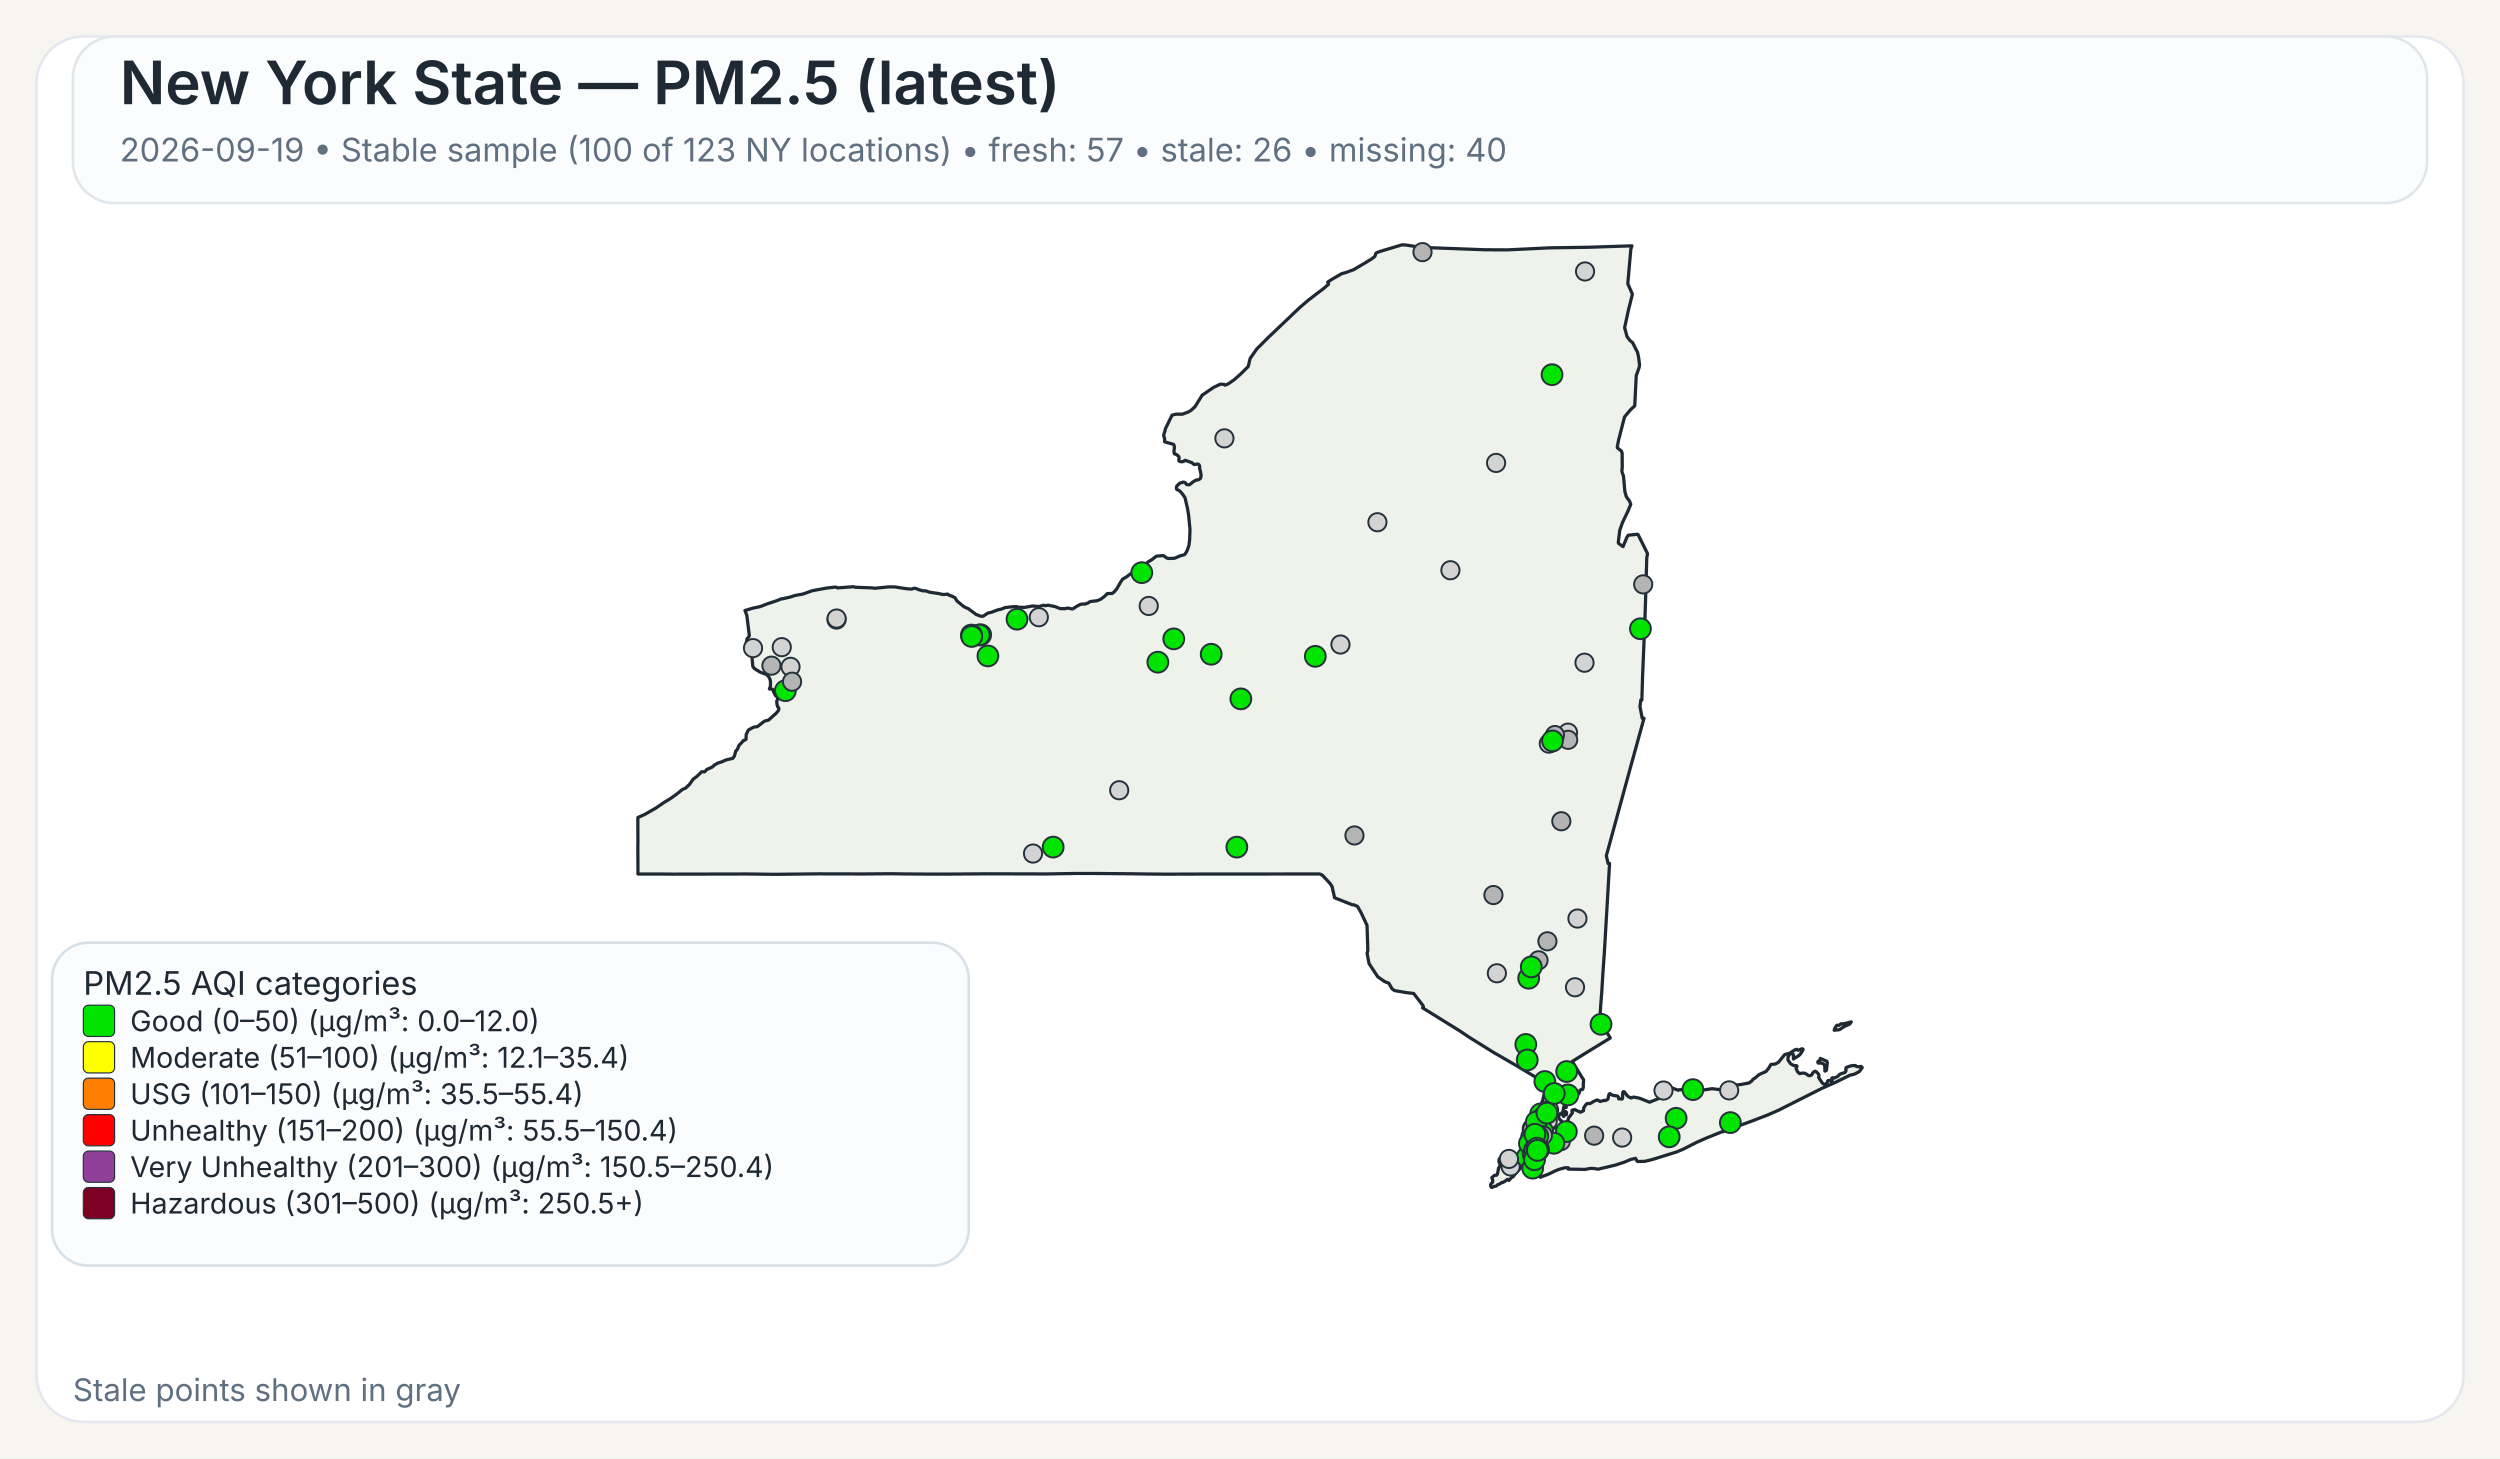
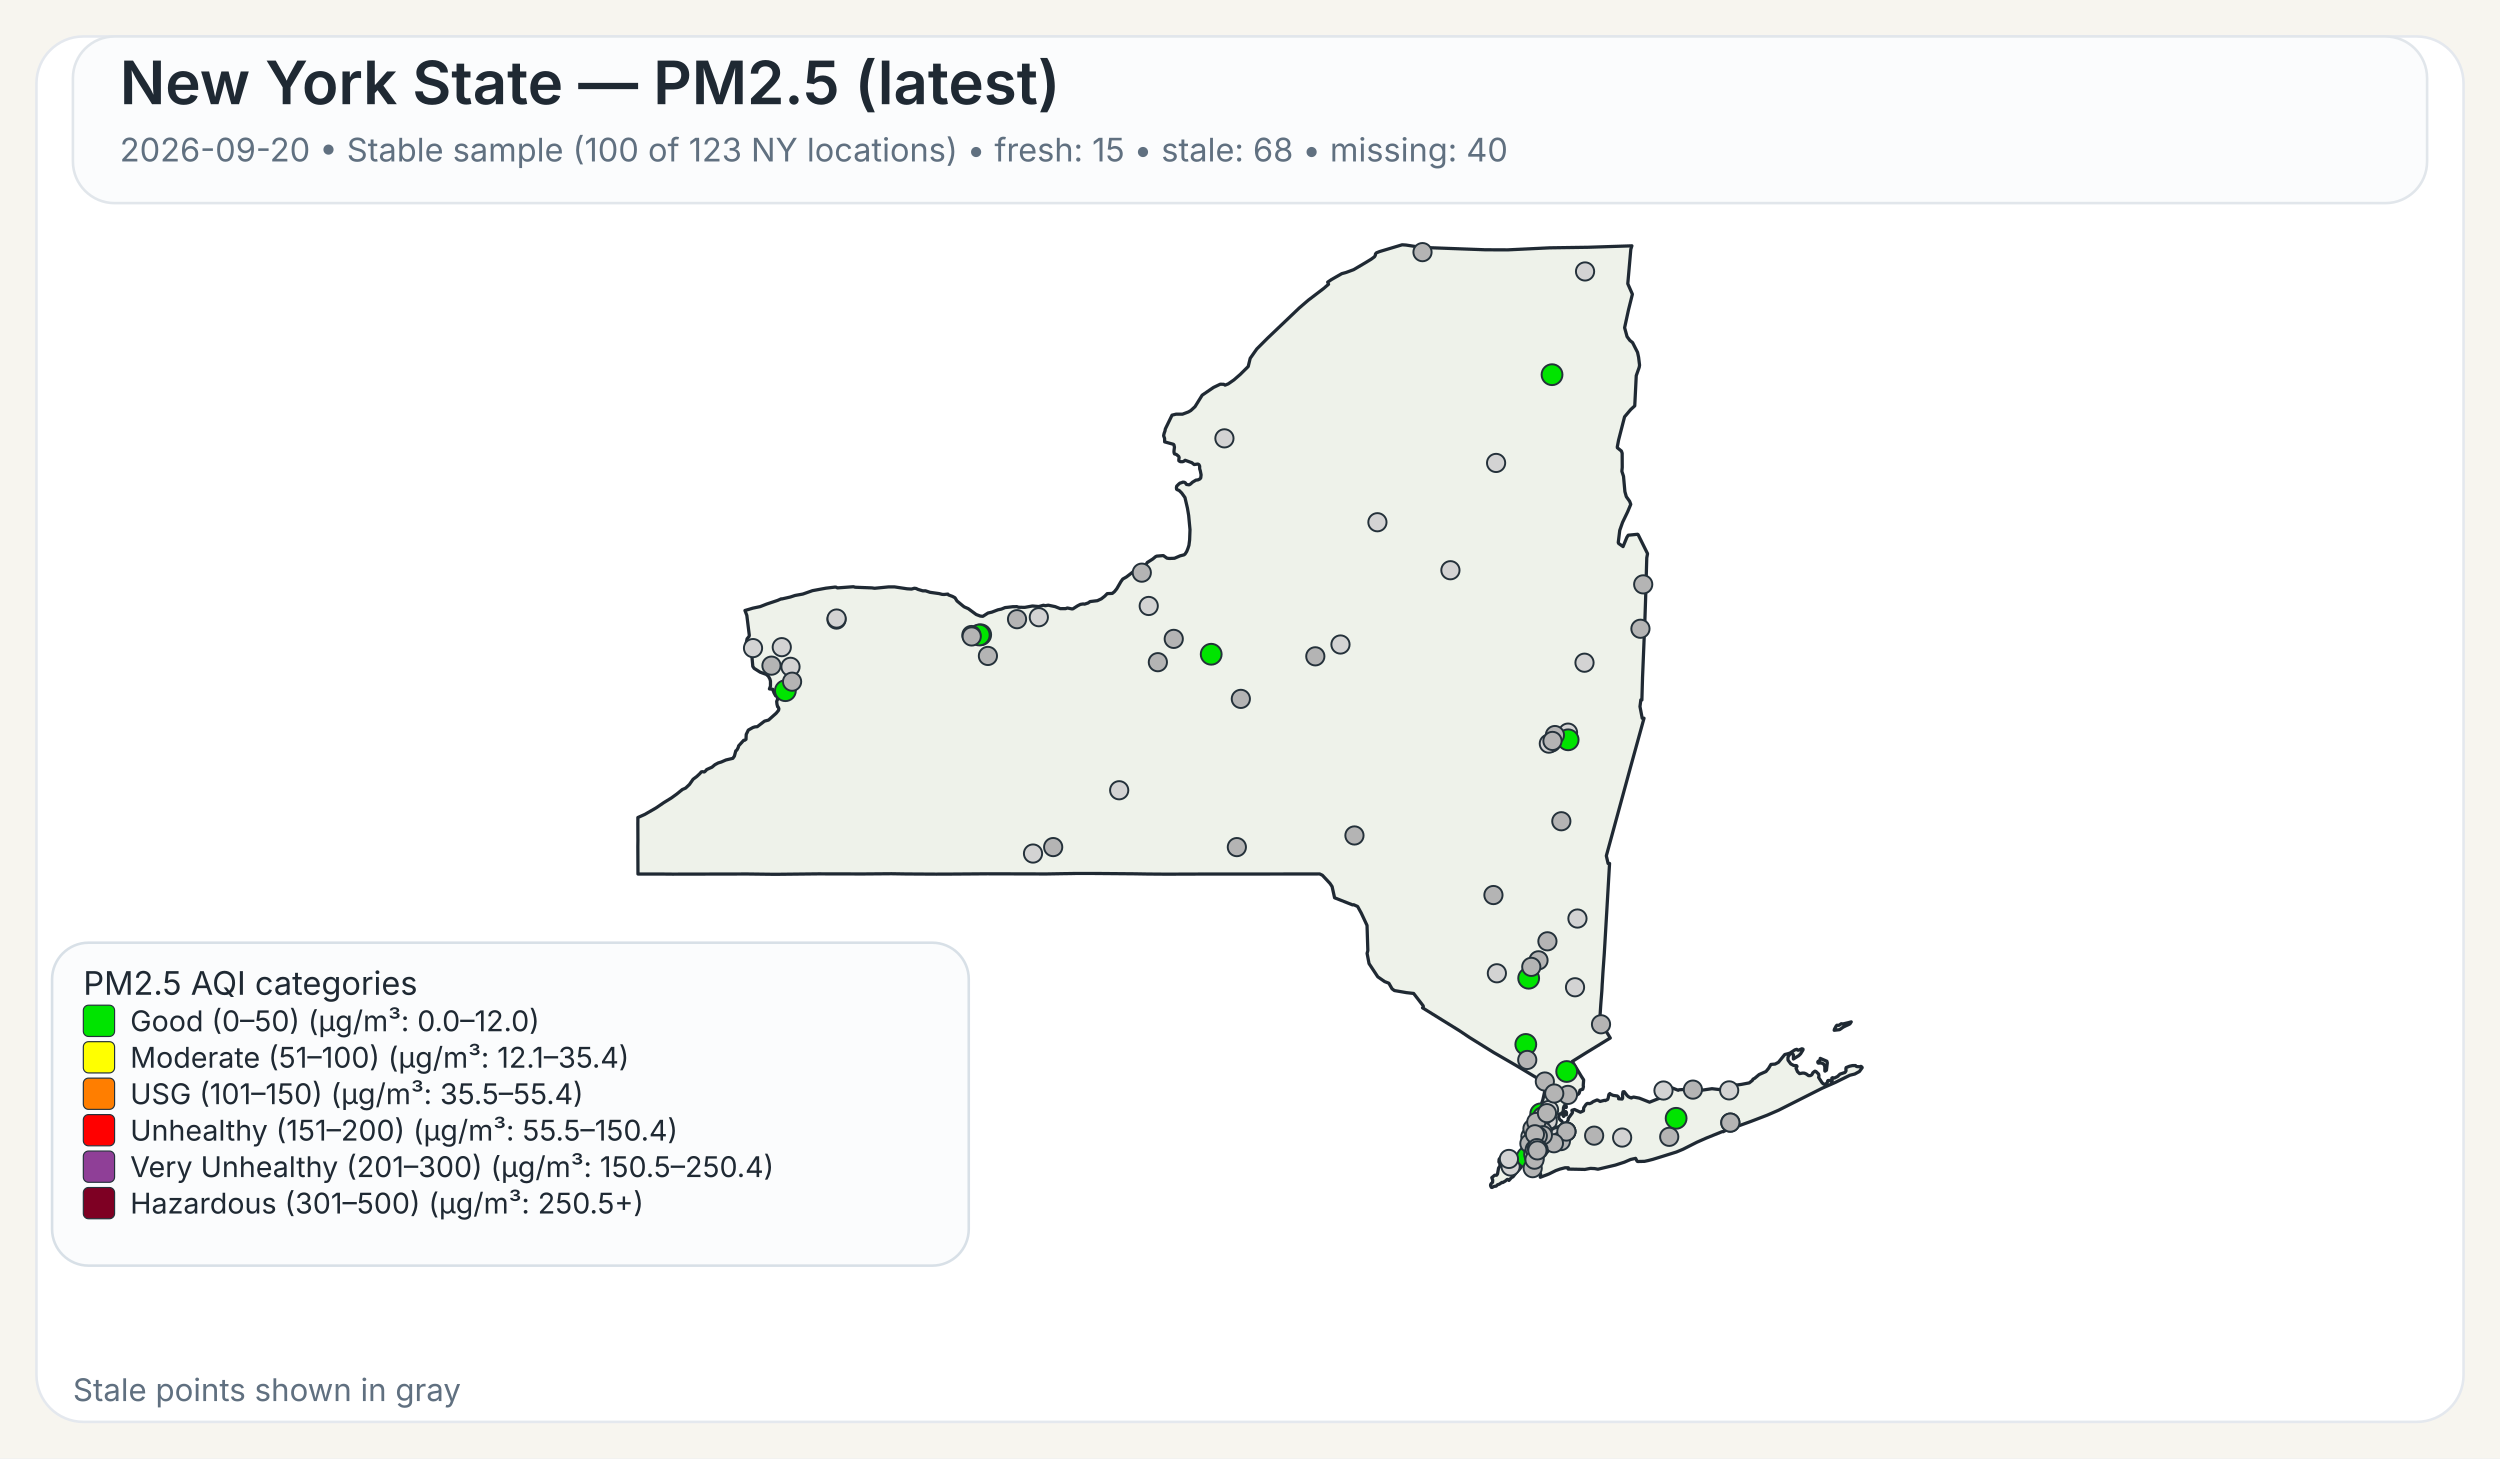
<svg xmlns="http://www.w3.org/2000/svg" width="960" height="560">
  <rect x="0" y="0" width="960" height="560" fill="#F7F5EF" />
  <rect x="14" y="14" width="932" height="532" rx="18" ry="18" fill="#FFFFFF" stroke="#E4E8EE" stroke-width="1" />
  <rect x="28" y="14" width="904" height="64" rx="16" ry="16" fill="#FBFCFD" stroke="#E1E6EB" stroke-width="1" />
  <text x="46" y="40" font-family="Public Sans, Inter, Aptos, Segoe UI, Arial, sans-serif" font-size="23" font-weight="600" fill="#1F2933">New York State — PM2.5 (latest)</text>
-   <text x="46" y="62" font-family="Public Sans, Inter, Aptos, Segoe UI, Arial, sans-serif" font-size="12.5" font-weight="400" fill="#607080">2026-09-19 • Stable sample (100 of 123 NY locations) • fresh: 57 • stale: 26 • missing: 40</text>
+   <text x="46" y="62" font-family="Public Sans, Inter, Aptos, Segoe UI, Arial, sans-serif" font-size="12.5" font-weight="400" fill="#607080">2026-09-20 • Stable sample (100 of 123 NY locations) • fresh: 15 • stale: 68 • missing: 40</text>
  <path d="M601.06,426.90 L601.23,426.83 L601.48,427.07 L601.55,427.32 L601.50,428.06 L601.28,428.08 L601.08,427.81 L601.04,427.27 L601.06,426.90 Z" fill="#EEF2EA" stroke="#1F2933" stroke-width="1.25" stroke-linejoin="round" />
  <path d="M585.16,439.66 L585.21,439.61 L585.24,439.63 L585.33,439.75 L585.00,440.50 L584.94,440.59 L584.83,440.54 L584.77,440.43 L584.80,440.38 L585.16,439.66 Z" fill="#EEF2EA" stroke="#1F2933" stroke-width="1.25" stroke-linejoin="round" />
  <path d="M579.00,452.87 L578.74,452.93 L578.02,453.54 L577.00,454.12 L576.75,454.04 L575.70,454.75 L575.07,454.93 L574.52,455.48 L573.72,455.58 L572.92,456.00 L572.71,455.95 L572.45,455.50 L572.36,455.05 L572.56,454.57 L573.14,454.01 L573.21,453.18 L572.85,452.21 L573.97,451.28 L574.68,451.28 L575.04,450.81 L575.45,448.53 L575.88,447.92 L575.97,447.53 L575.92,446.38 L575.63,446.32 L575.58,446.12 L575.66,445.16 L576.32,444.30 L576.87,444.03 L577.23,444.07 L577.46,444.30 L578.49,444.56 L580.44,444.30 L582.44,443.79 L583.07,443.83 L583.44,444.38 L583.57,445.77 L584.00,446.72 L584.43,447.38 L584.07,448.20 L583.53,448.95 L582.19,450.36 L580.96,451.93 L580.89,451.88 L580.35,452.27 L579.42,453.28 L579.25,452.99 L579.00,452.87 Z" fill="#EEF2EA" stroke="#1F2933" stroke-width="1.25" stroke-linejoin="round" />
  <path d="M698.65,407.28 L698.89,406.98 L698.98,406.42 L701.51,407.51 L701.69,408.12 L701.35,410.97 L700.83,411.31 L700.74,411.25 L700.74,409.57 L700.38,408.71 L700.19,408.52 L699.35,408.18 L698.24,408.24 L698.08,408.08 L698.02,407.81 L698.15,407.57 L698.65,407.28 Z" fill="#EEF2EA" stroke="#1F2933" stroke-width="1.25" stroke-linejoin="round" />
  <path d="M709.87,392.68 L710.87,392.40 L710.37,393.17 L709.71,393.51 L708.74,393.94 L707.77,394.42 L706.83,395.10 L706.37,395.39 L704.33,395.63 L704.44,395.18 L704.77,394.57 L705.12,393.94 L705.39,393.69 L706.11,393.74 L707.05,393.11 L707.70,393.19 L709.32,392.81 L709.87,392.68 Z" fill="#EEF2EA" stroke="#1F2933" stroke-width="1.25" stroke-linejoin="round" />
  <path d="M601.43,424.75 L601.44,424.82 L601.44,424.87 L601.44,424.97 L601.48,425.16 L601.44,425.24 L601.21,425.31 L600.95,425.08 L600.95,424.92 L601.10,424.88 L601.13,424.65 L601.23,424.58 L601.37,424.64 L601.42,424.70 L601.43,424.75 Z" fill="#EEF2EA" stroke="#1F2933" stroke-width="1.25" stroke-linejoin="round" />
  <path d="M623.05,163.10 L621.53,169.00 L621.04,171.61 L621.07,171.95 L622.62,173.20 L622.91,174.06 L622.94,179.46 L622.80,180.98 L623.43,182.92 L623.96,188.79 L624.50,190.70 L624.50,190.71 L625.79,192.51 L626.21,193.67 L625.60,195.12 L625.01,196.54 L623.06,200.59 L622.75,201.47 L621.98,203.67 L621.41,208.34 L621.56,208.68 L623.25,209.89 L624.72,206.33 L625.25,205.52 L628.84,205.16 L629.06,205.34 L632.45,212.18 L632.66,212.61 L632.36,214.21 L632.03,225.74 L632.03,225.80 L632.02,226.34 L632.00,227.05 L631.90,230.25 L631.64,238.09 L631.03,253.00 L630.74,259.97 L630.73,260.06 L630.73,260.23 L630.48,268.80 L630.08,268.74 L629.75,271.32 L630.61,275.80 L631.30,275.80 L628.80,284.88 L626.09,294.70 L622.63,307.38 L616.83,328.64 L617.50,331.57 L618.07,331.57 L617.02,349.62 L617.02,349.66 L616.71,354.88 L616.28,362.25 L616.04,366.27 L615.53,373.42 L615.30,377.22 L615.29,377.28 L615.29,377.35 L615.28,377.44 L615.28,377.49 L615.27,377.53 L615.19,379.03 L615.19,379.14 L615.18,379.18 L615.18,379.35 L615.17,379.49 L615.12,380.31 L615.09,380.73 L615.08,380.89 L614.72,385.46 L614.66,386.30 L614.29,391.98 L618.35,398.60 L616.75,399.56 L616.45,399.75 L610.52,403.39 L609.46,404.03 L609.01,404.31 L603.77,407.58 L605.77,410.89 L606.19,411.58 L606.62,412.29 L607.18,413.23 L608.08,414.62 L608.12,414.70 L607.96,416.83 L608.04,417.28 L607.81,418.17 L607.68,418.35 L607.54,418.27 L606.73,418.62 L606.42,419.73 L606.23,420.03 L605.55,420.48 L604.13,421.08 L603.54,421.65 L602.05,422.64 L600.59,424.82 L600.46,425.17 L600.38,425.37 L600.34,426.13 L600.15,426.98 L600.19,427.32 L600.39,427.51 L600.54,427.87 L600.54,428.09 L600.53,428.27 L600.60,428.55 L600.51,428.65 L600.44,428.71 L600.35,428.62 L600.18,428.29 L600.01,427.93 L600.10,427.54 L599.94,427.19 L599.85,427.21 L599.64,427.48 L599.51,427.81 L599.07,427.70 L598.72,427.92 L598.55,428.85 L598.57,429.17 L598.77,429.63 L599.21,430.17 L599.64,430.41 L600.31,431.59 L600.59,432.07 L600.90,432.04 L601.36,431.60 L601.36,431.60 L602.21,429.98 L602.19,429.51 L603.74,427.42 L603.84,427.11 L603.60,426.42 L603.67,426.33 L604.61,426.05 L606.88,427.09 L607.17,426.96 L608.05,426.54 L608.14,425.40 L608.93,424.24 L609.36,423.80 L609.77,423.70 L610.33,423.82 L611.26,423.43 L611.66,423.07 L613.16,422.42 L613.38,422.39 L614.46,422.95 L616.17,422.51 L616.43,422.62 L617.32,422.20 L617.49,421.82 L617.52,421.77 L617.81,420.28 L618.19,419.93 L618.22,419.96 L618.50,420.18 L618.60,420.26 L618.84,420.36 L619.48,420.63 L619.66,420.66 L619.90,420.69 L620.59,420.79 L621.03,420.85 L621.08,420.86 L621.49,421.26 L621.50,421.39 L621.55,421.93 L622.90,422.03 L623.09,421.64 L623.06,420.27 L623.21,419.33 L623.28,419.23 L623.69,419.22 L624.78,420.64 L625.29,421.11 L626.07,421.51 L626.50,421.62 L626.59,421.46 L627.35,421.28 L629.51,421.69 L629.51,421.69 L633.42,423.24 L638.19,421.34 L638.36,420.84 L638.45,419.18 L638.68,418.35 L640.49,417.89 L642.20,417.80 L644.45,418.67 L644.65,418.48 L647.29,418.32 L649.72,418.35 L652.18,418.65 L653.70,418.61 L657.40,418.06 L660.48,418.42 L661.32,417.62 L664.03,416.80 L665.53,416.46 L666.97,416.64 L668.73,416.40 L671.71,415.83 L672.90,414.88 L673.16,414.40 L673.82,414.05 L675.50,412.63 L678.13,411.46 L679.12,410.27 L680.04,408.74 L681.66,408.60 L682.91,407.93 L685.34,404.94 L686.69,404.59 L687.35,404.38 L689.21,403.16 L689.94,402.93 L690.28,403.23 L690.57,403.30 L691.93,402.73 L692.35,402.87 L692.38,403.11 L691.44,404.66 L690.75,405.35 L688.66,406.65 L688.68,405.06 L688.30,404.60 L687.92,404.54 L687.60,404.66 L687.09,405.06 L686.58,406.01 L686.59,407.08 L687.65,408.54 L688.81,409.15 L689.85,409.20 L690.06,409.50 L689.68,410.21 L690.24,411.51 L691.03,412.27 L692.17,412.06 L692.88,412.09 L693.59,412.39 L694.51,413.06 L695.19,413.03 L695.62,412.79 L695.84,412.56 L696.12,411.95 L696.83,411.38 L696.98,411.33 L697.37,411.49 L698.35,412.46 L698.48,413.14 L698.35,413.73 L699.60,415.66 L700.04,416.12 L700.44,416.32 L700.84,416.33 L701.58,415.93 L701.76,415.37 L701.81,415.13 L701.99,414.91 L702.86,414.89 L703.07,415.26 L703.12,415.25 L703.24,415.22 L703.45,415.13 L703.57,414.86 L703.45,414.38 L703.43,414.00 L703.70,413.83 L704.39,413.98 L705.62,413.37 L706.56,412.46 L708.48,411.82 L708.83,411.29 L708.88,410.85 L708.80,410.51 L708.92,409.94 L710.19,409.44 L711.31,409.19 L712.51,409.17 L712.73,409.44 L713.09,409.58 L714.27,409.63 L714.58,409.48 L714.99,409.75 L715.07,409.99 L714.02,411.45 L712.24,412.42 L710.34,412.90 L704.77,415.65 L699.71,417.88 L682.98,426.32 L678.57,428.24 L672.42,430.60 L662.20,434.30 L661.73,434.58 L661.49,434.51 L660.84,434.74 L655.19,437.03 L651.62,438.61 L646.31,441.30 L643.78,442.36 L638.41,444.04 L634.66,445.20 L632.83,445.67 L631.47,445.96 L631.32,445.96 L628.83,446.02 L628.63,445.87 L628.07,444.81 L626.15,445.24 L623.74,446.28 L621.85,446.89 L620.27,447.40 L613.61,448.98 L612.34,448.74 L610.73,448.66 L608.60,449.06 L605.36,448.99 L602.17,448.93 L602.19,448.77 L602.25,448.43 L600.97,448.42 L599.39,448.83 L599.07,448.91 L597.43,449.50 L594.79,450.81 L591.48,452.07 L591.48,451.26 L591.59,450.86 L591.41,450.49 L591.24,450.39 L590.88,450.18 L590.56,449.81 L590.00,449.87 L588.10,450.05 L587.46,450.03 L587.05,449.85 L586.87,449.72 L586.81,449.43 L587.15,448.99 L587.21,448.90 L587.49,448.42 L587.39,448.02 L586.94,447.62 L585.63,447.32 L585.23,446.64 L585.06,445.69 L585.31,444.71 L585.45,444.41 L585.68,443.96 L586.50,442.95 L586.37,441.37 L586.22,441.17 L586.16,441.08 L586.11,440.71 L586.29,440.19 L586.49,440.03 L586.59,439.53 L586.42,439.11 L586.13,438.91 L586.77,435.14 L587.04,434.58 L587.53,433.54 L588.00,432.56 L588.37,431.79 L590.66,426.98 L591.27,425.68 L591.55,425.09 L591.55,425.09 L591.90,424.00 L592.36,422.57 L592.47,422.24 L593.89,415.87 L593.37,415.86 L592.83,415.54 L585.14,410.91 L585.14,410.91 L582.09,409.08 L581.83,408.93 L574.90,404.92 L573.64,404.20 L565.84,399.35 L564.27,398.37 L560.37,395.76 L546.26,387.01 L546.57,386.68 L546.49,386.22 L542.83,381.48 L542.63,381.46 L540.06,381.17 L535.45,380.37 L534.54,379.69 L533.32,377.55 L531.70,376.93 L529.06,375.09 L525.71,370.01 L525.14,367.03 L524.96,366.10 L525.25,365.02 L524.94,355.37 L522.72,350.61 L521.32,348.08 L519.78,347.40 L519.41,347.49 L512.48,344.75 L511.52,340.44 L510.72,339.24 L507.79,336.09 L506.74,335.59 L502.43,335.60 L502.18,335.60 L499.75,335.60 L499.39,335.61 L499.35,335.61 L469.83,335.63 L469.66,335.63 L462.36,335.64 L461.30,335.63 L460.85,335.63 L460.00,335.64 L448.21,335.68 L447.85,335.68 L441.17,335.63 L440.91,335.63 L435.49,335.54 L435.46,335.54 L420.14,335.41 L418.99,335.41 L413.90,335.41 L413.83,335.41 L413.52,335.41 L412.93,335.41 L412.60,335.42 L411.23,335.45 L411.22,335.45 L408.74,335.48 L408.73,335.48 L401.77,335.60 L379.14,335.54 L372.91,335.59 L364.59,335.65 L360.26,335.66 L359.71,335.67 L347.88,335.60 L347.87,335.60 L342.30,335.51 L337.43,335.55 L331.40,335.60 L314.24,335.56 L297.70,335.74 L295.08,335.71 L287.13,335.61 L286.61,335.61 L258.23,335.67 L257.47,335.66 L253.93,335.63 L253.07,335.62 L253.07,335.63 L244.98,335.62 L244.93,325.04 L244.95,323.48 L244.96,322.52 L244.95,321.67 L244.95,321.16 L244.95,320.84 L244.93,316.08 L244.94,315.42 L244.94,313.93 L247.57,312.75 L251.88,310.27 L254.93,308.19 L257.77,306.44 L259.87,304.92 L262.02,303.17 L263.28,302.62 L264.74,301.24 L266.14,299.24 L267.54,298.19 L268.72,297.09 L269.32,296.39 L269.90,296.33 L270.33,296.44 L270.54,296.38 L271.04,295.92 L271.36,295.51 L273.40,294.60 L274.52,293.65 L275.81,292.96 L276.98,292.61 L278.76,291.83 L281.41,291.20 L282.01,290.34 L282.12,289.92 L282.55,288.31 L282.75,288.22 L283.00,287.95 L283.49,287.01 L283.63,286.42 L285.57,284.28 L285.90,284.29 L286.46,283.91 L286.55,282.02 L287.35,280.35 L289.13,279.36 L289.89,279.12 L290.78,279.05 L293.57,276.92 L295.12,276.50 L298.07,273.86 L298.97,272.76 L299.09,272.13 L298.79,271.45 L298.62,271.42 L298.36,270.43 L298.24,269.33 L298.55,268.66 L298.61,268.16 L298.25,267.28 L297.85,267.20 L297.24,266.09 L296.70,264.68 L295.46,264.54 L295.86,263.47 L295.86,261.59 L295.66,260.80 L295.08,259.71 L294.94,259.59 L294.28,258.99 L291.89,258.11 L289.57,256.64 L289.07,255.88 L288.57,250.10 L288.55,249.89 L286.78,249.43 L286.31,248.17 L286.88,245.30 L287.63,244.40 L287.73,243.95 L286.78,236.32 L286.06,234.43 L289.07,233.54 L291.93,232.93 L294.37,231.97 L298.62,230.55 L299.99,229.95 L300.12,230.02 L303.47,229.26 L305.29,228.66 L308.28,228.12 L312.00,226.81 L317.17,225.86 L320.65,225.44 L321.03,225.47 L321.59,225.76 L322.04,225.72 L327.70,225.30 L328.39,225.50 L334.82,225.75 L335.83,225.90 L341.09,225.38 L343.51,225.37 L348.32,226.10 L349.98,226.20 L350.03,226.20 L351.12,225.89 L351.79,225.98 L352.52,226.34 L354.31,226.87 L355.38,226.87 L357.13,227.45 L360.63,227.94 L361.77,228.24 L362.50,228.28 L363.98,228.13 L364.17,228.44 L365.74,229.01 L366.72,229.54 L367.48,230.77 L369.92,232.79 L370.31,233.07 L371.82,233.73 L373.38,234.88 L374.86,235.97 L376.42,236.57 L377.42,236.67 L379.40,235.40 L380.84,235.07 L383.21,234.17 L384.54,233.89 L385.93,233.32 L386.27,233.28 L386.83,233.22 L388.90,232.98 L390.48,232.95 L391.11,233.18 L393.48,233.24 L396.46,232.70 L398.89,232.91 L400.66,232.42 L401.43,232.58 L402.53,232.39 L405.18,232.95 L407.17,233.73 L409.20,233.71 L409.87,233.47 L411.66,233.83 L412.03,233.77 L413.80,232.63 L414.88,232.08 L415.91,231.92 L416.48,231.99 L417.81,231.55 L418.60,231.00 L421.39,230.66 L422.92,229.95 L424.23,228.91 L425.18,227.95 L425.69,227.93 L427.12,227.87 L427.93,227.21 L428.83,226.10 L430.44,223.32 L431.14,222.35 L431.96,221.89 L432.55,221.55 L435.18,219.53 L437.03,218.59 L437.61,217.92 L437.98,217.72 L438.51,217.88 L439.70,217.38 L440.56,215.99 L442.64,214.67 L443.82,213.70 L444.23,213.55 L446.72,213.34 L448.11,214.33 L448.97,214.45 L450.99,214.38 L453.20,213.43 L454.63,213.07 L455.05,212.77 L455.69,211.79 L456.17,210.59 L456.55,209.40 L456.81,207.36 L456.96,203.41 L456.73,200.97 L456.44,197.89 L455.97,195.10 L455.02,191.05 L453.78,189.32 L452.78,188.33 L452.13,188.08 L451.81,187.86 L451.74,187.30 L451.84,186.69 L452.22,186.31 L452.64,185.89 L453.10,185.51 L453.80,185.32 L454.18,185.14 L454.70,185.18 L455.13,185.37 L455.61,186.03 L456.63,186.18 L457.19,185.84 L457.91,185.17 L459.24,184.37 L460.00,184.28 L460.73,183.93 L461.08,183.54 L461.22,182.35 L460.90,180.72 L460.70,180.14 L460.66,179.72 L460.67,178.99 L460.38,178.40 L459.97,178.19 L458.56,178.39 L457.66,177.67 L455.09,176.75 L454.57,177.13 L454.12,177.30 L453.65,177.30 L453.29,177.28 L452.94,177.12 L452.67,176.90 L452.67,176.38 L452.79,175.72 L452.62,175.27 L451.89,174.63 L451.54,174.45 L451.01,174.30 L450.87,173.94 L450.80,173.54 L450.84,172.88 L450.99,171.72 L450.78,170.78 L450.56,170.60 L447.23,169.68 L447.20,168.34 L446.83,167.32 L447.02,166.42 L447.35,165.48 L447.50,164.69 L450.06,159.42 L451.61,159.04 L454.05,159.05 L456.36,158.18 L457.28,157.64 L458.88,156.17 L461.63,151.75 L465.96,148.79 L468.59,147.53 L469.94,147.58 L470.43,147.90 L471.65,147.40 L473.83,145.88 L476.29,143.74 L476.97,143.06 L479.31,140.74 L480.08,137.59 L482.60,134.01 L486.70,129.90 L498.91,118.26 L502.36,115.29 L508.27,110.78 L510.16,109.15 L509.83,108.34 L511.28,107.35 L515.25,105.08 L516.86,104.64 L519.80,103.55 L524.26,100.92 L526.51,99.55 L527.81,98.60 L528.14,98.00 L528.16,97.54 L528.55,97.08 L529.76,96.60 L538.43,94.00 L539.92,94.10 L544.47,94.80 L545.84,95.00 L570.26,95.91 L578.85,95.95 L585.96,95.61 L595.04,95.17 L609.91,94.95 L626.65,94.40 L626.23,95.73 L625.68,102.02 L625.07,108.95 L626.84,112.98 L625.33,119.03 L623.85,125.84 L624.79,129.27 L625.53,130.26 L625.83,130.68 L626.91,131.56 L626.91,131.56 L628.81,135.29 L629.22,137.19 L629.59,140.21 L629.45,141.06 L628.32,144.25 L627.83,154.15 L627.74,155.85 L626.19,157.27 L623.83,160.07 L623.05,163.10 Z" fill="#EEF2EA" stroke="#1F2933" stroke-width="1.25" stroke-linejoin="round" />
  <circle cx="574.80" cy="373.74" r="3.50" fill="lightgray" stroke="#24313A" stroke-width="0.75" />
  <circle cx="296.24" cy="255.61" r="3.50" fill="rgb(180,180,180)" stroke="#24313A" stroke-width="0.75" />
  <circle cx="585.91" cy="401.06" r="4.00" fill="#00E400" stroke="#24313A" stroke-width="0.75" />
  <circle cx="590.67" cy="430.08" r="3.50" fill="lightgray" stroke="#24313A" stroke-width="0.75" />
  <circle cx="587.01" cy="375.64" r="4.00" fill="#00E400" stroke="#24313A" stroke-width="0.75" />
  <circle cx="580.07" cy="447.93" r="3.50" fill="lightgray" stroke="#24313A" stroke-width="0.75" />
  <circle cx="528.93" cy="200.54" r="3.50" fill="lightgray" stroke="#24313A" stroke-width="0.75" />
  <circle cx="622.90" cy="436.82" r="3.50" fill="lightgray" stroke="#24313A" stroke-width="0.75" />
  <circle cx="321.22" cy="237.92" r="3.50" fill="lightgray" stroke="#24313A" stroke-width="0.75" />
  <circle cx="556.96" cy="218.97" r="3.50" fill="lightgray" stroke="#24313A" stroke-width="0.75" />
  <circle cx="574.50" cy="177.77" r="3.50" fill="lightgray" stroke="#24313A" stroke-width="0.75" />
  <circle cx="429.77" cy="303.46" r="3.50" fill="lightgray" stroke="#24313A" stroke-width="0.75" />
  <circle cx="514.74" cy="247.49" r="3.50" fill="lightgray" stroke="#24313A" stroke-width="0.75" />
  <circle cx="470.18" cy="168.33" r="3.50" fill="lightgray" stroke="#24313A" stroke-width="0.75" />
  <circle cx="376.59" cy="243.75" r="4.00" fill="#00E400" stroke="#24313A" stroke-width="0.75" />
  <circle cx="591.63" cy="427.72" r="4.00" fill="#00E400" stroke="#24313A" stroke-width="0.75" />
  <circle cx="593.40" cy="430.37" r="3.50" fill="lightgray" stroke="#24313A" stroke-width="0.75" />
  <circle cx="593.93" cy="437.51" r="4.00" fill="#00E400" stroke="#24313A" stroke-width="0.75" />
  <circle cx="602.12" cy="281.33" r="3.50" fill="lightgray" stroke="#24313A" stroke-width="0.75" />
  <circle cx="398.91" cy="237.01" r="3.50" fill="lightgray" stroke="#24313A" stroke-width="0.75" />
  <circle cx="598.03" cy="436.67" r="4.00" fill="#00E400" stroke="#24313A" stroke-width="0.75" />
  <circle cx="595.98" cy="143.88" r="4.00" fill="#00E400" stroke="#24313A" stroke-width="0.75" />
  <circle cx="601.61" cy="411.46" r="4.00" fill="#00E400" stroke="#24313A" stroke-width="0.75" />
  <circle cx="608.45" cy="254.48" r="3.50" fill="lightgray" stroke="#24313A" stroke-width="0.75" />
  <circle cx="604.81" cy="379.11" r="3.50" fill="lightgray" stroke="#24313A" stroke-width="0.75" />
  <circle cx="588.51" cy="437.27" r="3.50" fill="rgb(180,180,180)" stroke="#24313A" stroke-width="0.75" />
  <circle cx="465.10" cy="251.23" r="4.00" fill="#00E400" stroke="#24313A" stroke-width="0.75" />
  <circle cx="396.68" cy="327.76" r="3.50" fill="lightgray" stroke="#24313A" stroke-width="0.75" />
  <circle cx="643.63" cy="429.43" r="4.00" fill="#00E400" stroke="#24313A" stroke-width="0.75" />
  <circle cx="586.47" cy="444.33" r="4.00" fill="#00E400" stroke="#24313A" stroke-width="0.75" />
  <circle cx="303.55" cy="256.06" r="3.50" fill="lightgray" stroke="#24313A" stroke-width="0.75" />
-   <circle cx="602.17" cy="284.09" r="3.50" fill="rgb(180,180,180)" stroke="#24313A" stroke-width="0.75" />
+   <circle cx="602.17" cy="284.09" r="4.00" fill="#00E400" stroke="#24313A" stroke-width="0.75" />
  <circle cx="301.59" cy="265.22" r="4.00" fill="#00E400" stroke="#24313A" stroke-width="0.75" />
  <circle cx="321.26" cy="237.52" r="3.50" fill="lightgray" stroke="#24313A" stroke-width="0.75" />
  <circle cx="612.15" cy="436.09" r="3.50" fill="rgb(180,180,180)" stroke="#24313A" stroke-width="0.75" />
  <circle cx="587.88" cy="438.53" r="3.50" fill="rgb(180,180,180)" stroke="#24313A" stroke-width="0.75" />
  <circle cx="591.83" cy="440.12" r="3.50" fill="lightgray" stroke="#24313A" stroke-width="0.75" />
  <circle cx="594.32" cy="430.48" r="3.50" fill="lightgray" stroke="#24313A" stroke-width="0.75" />
  <circle cx="594.83" cy="426.21" r="3.50" fill="lightgray" stroke="#24313A" stroke-width="0.75" />
  <circle cx="605.74" cy="352.72" r="3.50" fill="lightgray" stroke="#24313A" stroke-width="0.75" />
  <circle cx="664.00" cy="418.71" r="3.50" fill="lightgray" stroke="#24313A" stroke-width="0.75" />
  <circle cx="546.24" cy="96.82" r="3.50" fill="rgb(180,180,180)" stroke="#24313A" stroke-width="0.75" />
  <circle cx="638.78" cy="418.76" r="3.50" fill="lightgray" stroke="#24313A" stroke-width="0.75" />
  <circle cx="304.16" cy="261.77" r="3.50" fill="rgb(180,180,180)" stroke="#24313A" stroke-width="0.75" />
  <circle cx="441.11" cy="232.69" r="3.50" fill="lightgray" stroke="#24313A" stroke-width="0.75" />
  <circle cx="598.43" cy="436.52" r="4.00" fill="#00E400" stroke="#24313A" stroke-width="0.75" />
  <circle cx="376.03" cy="243.84" r="4.00" fill="#00E400" stroke="#24313A" stroke-width="0.75" />
  <circle cx="592.26" cy="428.72" r="3.50" fill="rgb(180,180,180)" stroke="#24313A" stroke-width="0.75" />
  <circle cx="579.43" cy="445.03" r="3.50" fill="lightgray" stroke="#24313A" stroke-width="0.75" />
-   <circle cx="602.08" cy="420.44" r="4.00" fill="#00E400" stroke="#24313A" stroke-width="0.75" />
+   <circle cx="602.08" cy="420.44" r="3.50" fill="rgb(180,180,180)" stroke="#24313A" stroke-width="0.75" />
  <circle cx="590.18" cy="441.64" r="3.50" fill="rgb(180,180,180)" stroke="#24313A" stroke-width="0.75" />
  <circle cx="520.11" cy="320.82" r="3.50" fill="rgb(180,180,180)" stroke="#24313A" stroke-width="0.75" />
  <circle cx="601.48" cy="434.51" r="3.50" fill="rgb(180,180,180)" stroke="#24313A" stroke-width="0.75" />
  <circle cx="598.28" cy="436.62" r="3.50" fill="rgb(180,180,180)" stroke="#24313A" stroke-width="0.75" />
  <circle cx="601.48" cy="434.52" r="3.50" fill="lightgray" stroke="#24313A" stroke-width="0.75" />
  <circle cx="608.66" cy="104.24" r="3.50" fill="lightgray" stroke="#24313A" stroke-width="0.75" />
-   <circle cx="373.02" cy="243.85" r="4.00" fill="#00E400" stroke="#24313A" stroke-width="0.75" />
+   <circle cx="373.02" cy="243.85" r="3.50" fill="rgb(180,180,180)" stroke="#24313A" stroke-width="0.75" />
  <circle cx="598.27" cy="436.67" r="3.50" fill="lightgray" stroke="#24313A" stroke-width="0.75" />
  <circle cx="598.28" cy="436.62" r="3.50" fill="lightgray" stroke="#24313A" stroke-width="0.75" />
  <circle cx="587.67" cy="436.46" r="3.50" fill="lightgray" stroke="#24313A" stroke-width="0.75" />
  <circle cx="590.79" cy="368.76" r="3.50" fill="rgb(180,180,180)" stroke="#24313A" stroke-width="0.75" />
-   <circle cx="593.22" cy="415.30" r="4.00" fill="#00E400" stroke="#24313A" stroke-width="0.75" />
-   <circle cx="590.92" cy="439.03" r="5.00" fill="#FFFF00" stroke="#24313A" stroke-width="0.75" />
+   <circle cx="593.22" cy="415.30" r="3.50" fill="rgb(180,180,180)" stroke="#24313A" stroke-width="0.75" />
+   <circle cx="590.92" cy="439.03" r="3.50" fill="rgb(180,180,180)" stroke="#24313A" stroke-width="0.75" />
  <circle cx="300.20" cy="248.51" r="3.50" fill="lightgray" stroke="#24313A" stroke-width="0.75" />
-   <circle cx="588.55" cy="448.58" r="4.00" fill="#00E400" stroke="#24313A" stroke-width="0.75" />
+   <circle cx="588.55" cy="448.58" r="3.50" fill="rgb(180,180,180)" stroke="#24313A" stroke-width="0.75" />
  <circle cx="592.77" cy="438.21" r="3.50" fill="lightgray" stroke="#24313A" stroke-width="0.75" />
  <circle cx="592.77" cy="438.23" r="3.50" fill="rgb(180,180,180)" stroke="#24313A" stroke-width="0.75" />
  <circle cx="592.78" cy="438.21" r="3.50" fill="rgb(180,180,180)" stroke="#24313A" stroke-width="0.75" />
  <circle cx="592.81" cy="438.17" r="3.50" fill="rgb(180,180,180)" stroke="#24313A" stroke-width="0.75" />
  <circle cx="592.70" cy="438.35" r="3.50" fill="rgb(180,180,180)" stroke="#24313A" stroke-width="0.75" />
  <circle cx="592.76" cy="438.20" r="3.50" fill="lightgray" stroke="#24313A" stroke-width="0.75" />
  <circle cx="592.66" cy="438.26" r="3.50" fill="lightgray" stroke="#24313A" stroke-width="0.75" />
  <circle cx="599.38" cy="438.19" r="3.50" fill="rgb(180,180,180)" stroke="#24313A" stroke-width="0.75" />
-   <circle cx="474.95" cy="325.29" r="4.00" fill="#00E400" stroke="#24313A" stroke-width="0.75" />
-   <circle cx="588.70" cy="433.55" r="4.00" fill="#00E400" stroke="#24313A" stroke-width="0.75" />
-   <circle cx="601.48" cy="434.52" r="4.00" fill="#00E400" stroke="#24313A" stroke-width="0.75" />
-   <circle cx="629.93" cy="241.44" r="4.00" fill="#00E400" stroke="#24313A" stroke-width="0.75" />
+   <circle cx="474.95" cy="325.29" r="3.50" fill="rgb(180,180,180)" stroke="#24313A" stroke-width="0.75" />
+   <circle cx="588.70" cy="433.55" r="3.50" fill="rgb(180,180,180)" stroke="#24313A" stroke-width="0.75" />
+   <circle cx="601.48" cy="434.52" r="3.50" fill="rgb(180,180,180)" stroke="#24313A" stroke-width="0.75" />
+   <circle cx="629.93" cy="241.44" r="3.50" fill="rgb(180,180,180)" stroke="#24313A" stroke-width="0.75" />
  <circle cx="599.55" cy="315.36" r="3.50" fill="rgb(180,180,180)" stroke="#24313A" stroke-width="0.75" />
  <circle cx="588.57" cy="437.98" r="3.50" fill="lightgray" stroke="#24313A" stroke-width="0.75" />
  <circle cx="595.75" cy="285.13" r="3.50" fill="rgb(180,180,180)" stroke="#24313A" stroke-width="0.75" />
-   <circle cx="589.13" cy="443.87" r="4.00" fill="#00E400" stroke="#24313A" stroke-width="0.75" />
+   <circle cx="589.13" cy="443.87" r="3.50" fill="rgb(180,180,180)" stroke="#24313A" stroke-width="0.75" />
  <circle cx="594.21" cy="361.46" r="3.50" fill="rgb(180,180,180)" stroke="#24313A" stroke-width="0.75" />
-   <circle cx="614.79" cy="393.33" r="4.00" fill="#00E400" stroke="#24313A" stroke-width="0.75" />
+   <circle cx="614.79" cy="393.33" r="3.50" fill="rgb(180,180,180)" stroke="#24313A" stroke-width="0.75" />
  <circle cx="664.45" cy="431.08" r="3.50" fill="lightgray" stroke="#24313A" stroke-width="0.75" />
  <circle cx="597.09" cy="282.26" r="3.50" fill="rgb(180,180,180)" stroke="#24313A" stroke-width="0.75" />
  <circle cx="573.48" cy="343.70" r="3.50" fill="rgb(180,180,180)" stroke="#24313A" stroke-width="0.75" />
-   <circle cx="373.13" cy="244.40" r="4.00" fill="#00E400" stroke="#24313A" stroke-width="0.75" />
-   <circle cx="590.03" cy="441.87" r="4.00" fill="#00E400" stroke="#24313A" stroke-width="0.75" />
-   <circle cx="664.45" cy="431.08" r="4.00" fill="#00E400" stroke="#24313A" stroke-width="0.75" />
-   <circle cx="596.83" cy="419.91" r="4.00" fill="#00E400" stroke="#24313A" stroke-width="0.75" />
-   <circle cx="640.98" cy="436.54" r="4.00" fill="#00E400" stroke="#24313A" stroke-width="0.75" />
-   <circle cx="587.29" cy="439.12" r="4.00" fill="#00E400" stroke="#24313A" stroke-width="0.75" />
-   <circle cx="589.23" cy="444.79" r="4.00" fill="#00E400" stroke="#24313A" stroke-width="0.75" />
+   <circle cx="373.13" cy="244.40" r="3.50" fill="rgb(180,180,180)" stroke="#24313A" stroke-width="0.75" />
+   <circle cx="590.03" cy="441.87" r="3.50" fill="rgb(180,180,180)" stroke="#24313A" stroke-width="0.75" />
+   <circle cx="664.45" cy="431.08" r="3.50" fill="rgb(180,180,180)" stroke="#24313A" stroke-width="0.75" />
+   <circle cx="596.83" cy="419.91" r="3.50" fill="rgb(180,180,180)" stroke="#24313A" stroke-width="0.75" />
+   <circle cx="640.98" cy="436.54" r="3.50" fill="rgb(180,180,180)" stroke="#24313A" stroke-width="0.75" />
+   <circle cx="587.29" cy="439.12" r="3.50" fill="rgb(180,180,180)" stroke="#24313A" stroke-width="0.75" />
+   <circle cx="589.23" cy="444.79" r="3.50" fill="rgb(180,180,180)" stroke="#24313A" stroke-width="0.75" />
  <circle cx="588.46" cy="433.42" r="3.50" fill="rgb(180,180,180)" stroke="#24313A" stroke-width="0.75" />
-   <circle cx="592.37" cy="434.42" r="4.00" fill="#00E400" stroke="#24313A" stroke-width="0.75" />
+   <circle cx="592.37" cy="434.42" r="3.50" fill="rgb(180,180,180)" stroke="#24313A" stroke-width="0.75" />
  <circle cx="594.75" cy="285.55" r="3.50" fill="lightgray" stroke="#24313A" stroke-width="0.75" />
  <circle cx="630.99" cy="224.40" r="3.50" fill="rgb(180,180,180)" stroke="#24313A" stroke-width="0.75" />
-   <circle cx="590.52" cy="437.49" r="4.00" fill="#00E400" stroke="#24313A" stroke-width="0.75" />
-   <circle cx="589.94" cy="430.85" r="4.00" fill="#00E400" stroke="#24313A" stroke-width="0.75" />
-   <circle cx="650.08" cy="418.41" r="4.00" fill="#00E400" stroke="#24313A" stroke-width="0.75" />
-   <circle cx="596.15" cy="284.52" r="4.00" fill="#00E400" stroke="#24313A" stroke-width="0.75" />
-   <circle cx="588.77" cy="443.25" r="4.00" fill="#00E400" stroke="#24313A" stroke-width="0.75" />
-   <circle cx="596.70" cy="439.01" r="4.00" fill="#00E400" stroke="#24313A" stroke-width="0.75" />
-   <circle cx="390.54" cy="237.77" r="4.00" fill="#00E400" stroke="#24313A" stroke-width="0.75" />
-   <circle cx="589.36" cy="441.38" r="4.00" fill="#00E400" stroke="#24313A" stroke-width="0.75" />
-   <circle cx="450.72" cy="245.33" r="4.00" fill="#00E400" stroke="#24313A" stroke-width="0.75" />
-   <circle cx="444.62" cy="254.28" r="4.00" fill="#00E400" stroke="#24313A" stroke-width="0.75" />
-   <circle cx="379.36" cy="251.88" r="4.00" fill="#00E400" stroke="#24313A" stroke-width="0.75" />
-   <circle cx="594.02" cy="427.45" r="4.00" fill="#00E400" stroke="#24313A" stroke-width="0.75" />
+   <circle cx="590.52" cy="437.49" r="3.50" fill="rgb(180,180,180)" stroke="#24313A" stroke-width="0.75" />
+   <circle cx="589.94" cy="430.85" r="3.50" fill="rgb(180,180,180)" stroke="#24313A" stroke-width="0.75" />
+   <circle cx="650.08" cy="418.41" r="3.50" fill="rgb(180,180,180)" stroke="#24313A" stroke-width="0.75" />
+   <circle cx="596.15" cy="284.52" r="3.50" fill="rgb(180,180,180)" stroke="#24313A" stroke-width="0.75" />
+   <circle cx="588.77" cy="443.25" r="3.50" fill="rgb(180,180,180)" stroke="#24313A" stroke-width="0.75" />
+   <circle cx="596.70" cy="439.01" r="3.50" fill="rgb(180,180,180)" stroke="#24313A" stroke-width="0.75" />
+   <circle cx="390.54" cy="237.77" r="3.50" fill="rgb(180,180,180)" stroke="#24313A" stroke-width="0.75" />
+   <circle cx="589.36" cy="441.38" r="3.50" fill="rgb(180,180,180)" stroke="#24313A" stroke-width="0.75" />
+   <circle cx="450.72" cy="245.33" r="3.50" fill="rgb(180,180,180)" stroke="#24313A" stroke-width="0.75" />
+   <circle cx="444.62" cy="254.28" r="3.50" fill="rgb(180,180,180)" stroke="#24313A" stroke-width="0.75" />
+   <circle cx="379.36" cy="251.88" r="3.50" fill="rgb(180,180,180)" stroke="#24313A" stroke-width="0.75" />
+   <circle cx="594.02" cy="427.45" r="3.50" fill="rgb(180,180,180)" stroke="#24313A" stroke-width="0.75" />
  <circle cx="592.46" cy="435.94" r="3.50" fill="rgb(180,180,180)" stroke="#24313A" stroke-width="0.75" />
  <circle cx="289.16" cy="248.87" r="3.50" fill="lightgray" stroke="#24313A" stroke-width="0.75" />
-   <circle cx="505.08" cy="252.03" r="4.00" fill="#00E400" stroke="#24313A" stroke-width="0.75" />
-   <circle cx="590.51" cy="436.23" r="4.00" fill="#00E400" stroke="#24313A" stroke-width="0.75" />
-   <circle cx="589.41" cy="435.56" r="4.00" fill="#00E400" stroke="#24313A" stroke-width="0.75" />
-   <circle cx="438.45" cy="219.90" r="4.00" fill="#00E400" stroke="#24313A" stroke-width="0.75" />
-   <circle cx="589.25" cy="445.32" r="4.00" fill="#00E400" stroke="#24313A" stroke-width="0.75" />
-   <circle cx="590.82" cy="441.48" r="4.00" fill="#00E400" stroke="#24313A" stroke-width="0.75" />
-   <circle cx="476.48" cy="268.37" r="4.00" fill="#00E400" stroke="#24313A" stroke-width="0.75" />
-   <circle cx="404.42" cy="325.28" r="4.00" fill="#00E400" stroke="#24313A" stroke-width="0.75" />
-   <circle cx="586.46" cy="407.02" r="4.00" fill="#00E400" stroke="#24313A" stroke-width="0.75" />
-   <circle cx="590.18" cy="440.88" r="4.00" fill="#00E400" stroke="#24313A" stroke-width="0.75" />
-   <circle cx="590.36" cy="441.75" r="4.00" fill="#00E400" stroke="#24313A" stroke-width="0.75" />
-   <circle cx="588.01" cy="371.28" r="4.00" fill="#00E400" stroke="#24313A" stroke-width="0.75" />
+   <circle cx="505.08" cy="252.03" r="3.50" fill="rgb(180,180,180)" stroke="#24313A" stroke-width="0.75" />
+   <circle cx="590.51" cy="436.23" r="3.50" fill="rgb(180,180,180)" stroke="#24313A" stroke-width="0.75" />
+   <circle cx="589.41" cy="435.56" r="3.50" fill="rgb(180,180,180)" stroke="#24313A" stroke-width="0.75" />
+   <circle cx="438.45" cy="219.90" r="3.50" fill="rgb(180,180,180)" stroke="#24313A" stroke-width="0.75" />
+   <circle cx="589.25" cy="445.32" r="3.50" fill="rgb(180,180,180)" stroke="#24313A" stroke-width="0.75" />
+   <circle cx="590.82" cy="441.48" r="3.50" fill="rgb(180,180,180)" stroke="#24313A" stroke-width="0.75" />
+   <circle cx="476.48" cy="268.37" r="3.50" fill="rgb(180,180,180)" stroke="#24313A" stroke-width="0.75" />
+   <circle cx="404.42" cy="325.28" r="3.50" fill="rgb(180,180,180)" stroke="#24313A" stroke-width="0.75" />
+   <circle cx="586.46" cy="407.02" r="3.50" fill="rgb(180,180,180)" stroke="#24313A" stroke-width="0.75" />
+   <circle cx="590.18" cy="440.88" r="3.50" fill="rgb(180,180,180)" stroke="#24313A" stroke-width="0.75" />
+   <circle cx="590.36" cy="441.75" r="3.50" fill="rgb(180,180,180)" stroke="#24313A" stroke-width="0.75" />
+   <circle cx="588.01" cy="371.28" r="3.50" fill="rgb(180,180,180)" stroke="#24313A" stroke-width="0.75" />
  <rect x="20" y="362" width="352" height="124" rx="14" ry="14" fill="#FBFCFD" stroke="#D8E0E7" stroke-width="1" />
  <text x="32" y="382" font-family="Inter, Aptos, Segoe UI, Arial, sans-serif" font-size="12.5" fill="#1F2933">PM2.5 AQI categories</text>
  <rect x="32" y="386" width="12" height="12" rx="2" ry="2" fill="#00E400" stroke="#24313A" stroke-width="0.45" />
  <text x="50" y="396" font-family="Inter, Aptos, Segoe UI, Arial, sans-serif" font-size="11" fill="#1F2933">Good (0–50)  (µg/m³: 0.0–12.0)</text>
  <rect x="32" y="400" width="12" height="12" rx="2" ry="2" fill="#FFFF00" stroke="#24313A" stroke-width="0.45" />
  <text x="50" y="410" font-family="Inter, Aptos, Segoe UI, Arial, sans-serif" font-size="11" fill="#1F2933">Moderate (51–100)  (µg/m³: 12.1–35.4)</text>
  <rect x="32" y="414" width="12" height="12" rx="2" ry="2" fill="#FF7E00" stroke="#24313A" stroke-width="0.45" />
  <text x="50" y="424" font-family="Inter, Aptos, Segoe UI, Arial, sans-serif" font-size="11" fill="#1F2933">USG (101–150)  (µg/m³: 35.5–55.4)</text>
  <rect x="32" y="428" width="12" height="12" rx="2" ry="2" fill="#FF0000" stroke="#24313A" stroke-width="0.45" />
  <text x="50" y="438" font-family="Inter, Aptos, Segoe UI, Arial, sans-serif" font-size="11" fill="#1F2933">Unhealthy (151–200)  (µg/m³: 55.5–150.4)</text>
  <rect x="32" y="442" width="12" height="12" rx="2" ry="2" fill="#8F3F97" stroke="#24313A" stroke-width="0.45" />
  <text x="50" y="452" font-family="Inter, Aptos, Segoe UI, Arial, sans-serif" font-size="11" fill="#1F2933">Very Unhealthy (201–300)  (µg/m³: 150.5–250.4)</text>
  <rect x="32" y="456" width="12" height="12" rx="2" ry="2" fill="#7E0023" stroke="#24313A" stroke-width="0.45" />
  <text x="50" y="466" font-family="Inter, Aptos, Segoe UI, Arial, sans-serif" font-size="11" fill="#1F2933">Hazardous (301–500)  (µg/m³: 250.5+)</text>
  <text x="28" y="538" font-family="Inter, Aptos, Segoe UI, Arial, sans-serif" font-size="12" fill="#607080">Stale points shown in gray</text>
</svg>
